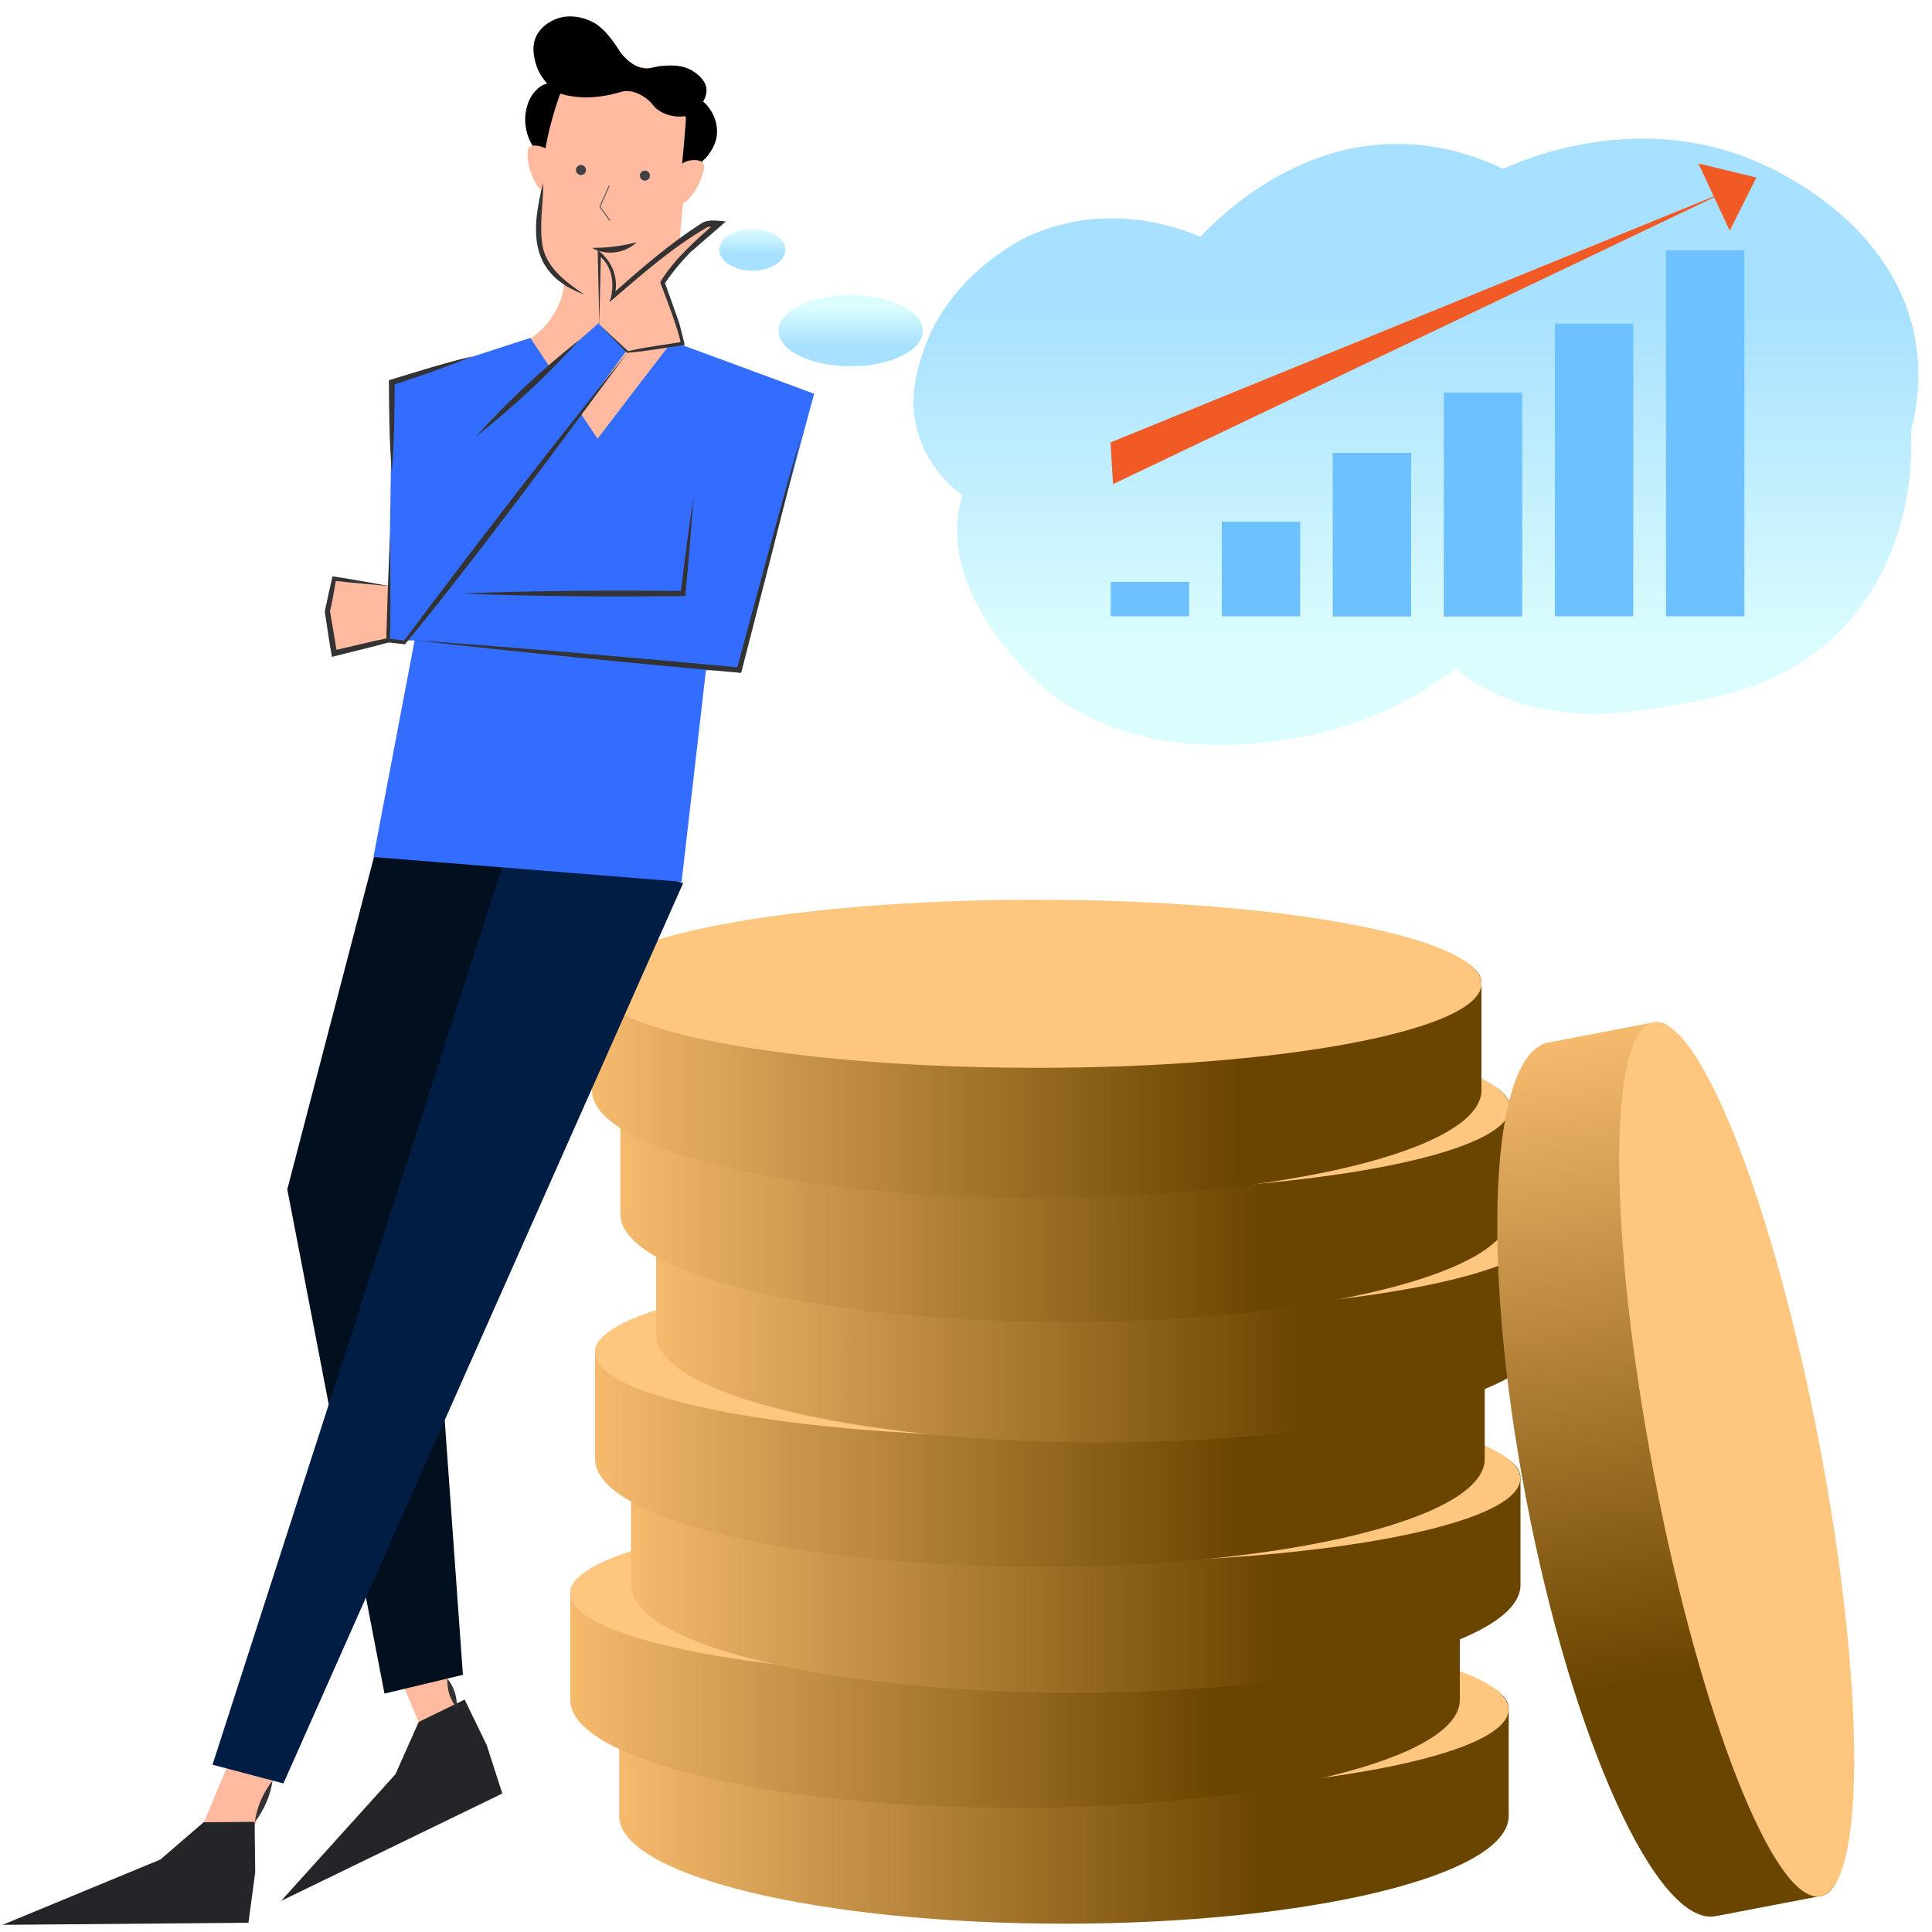
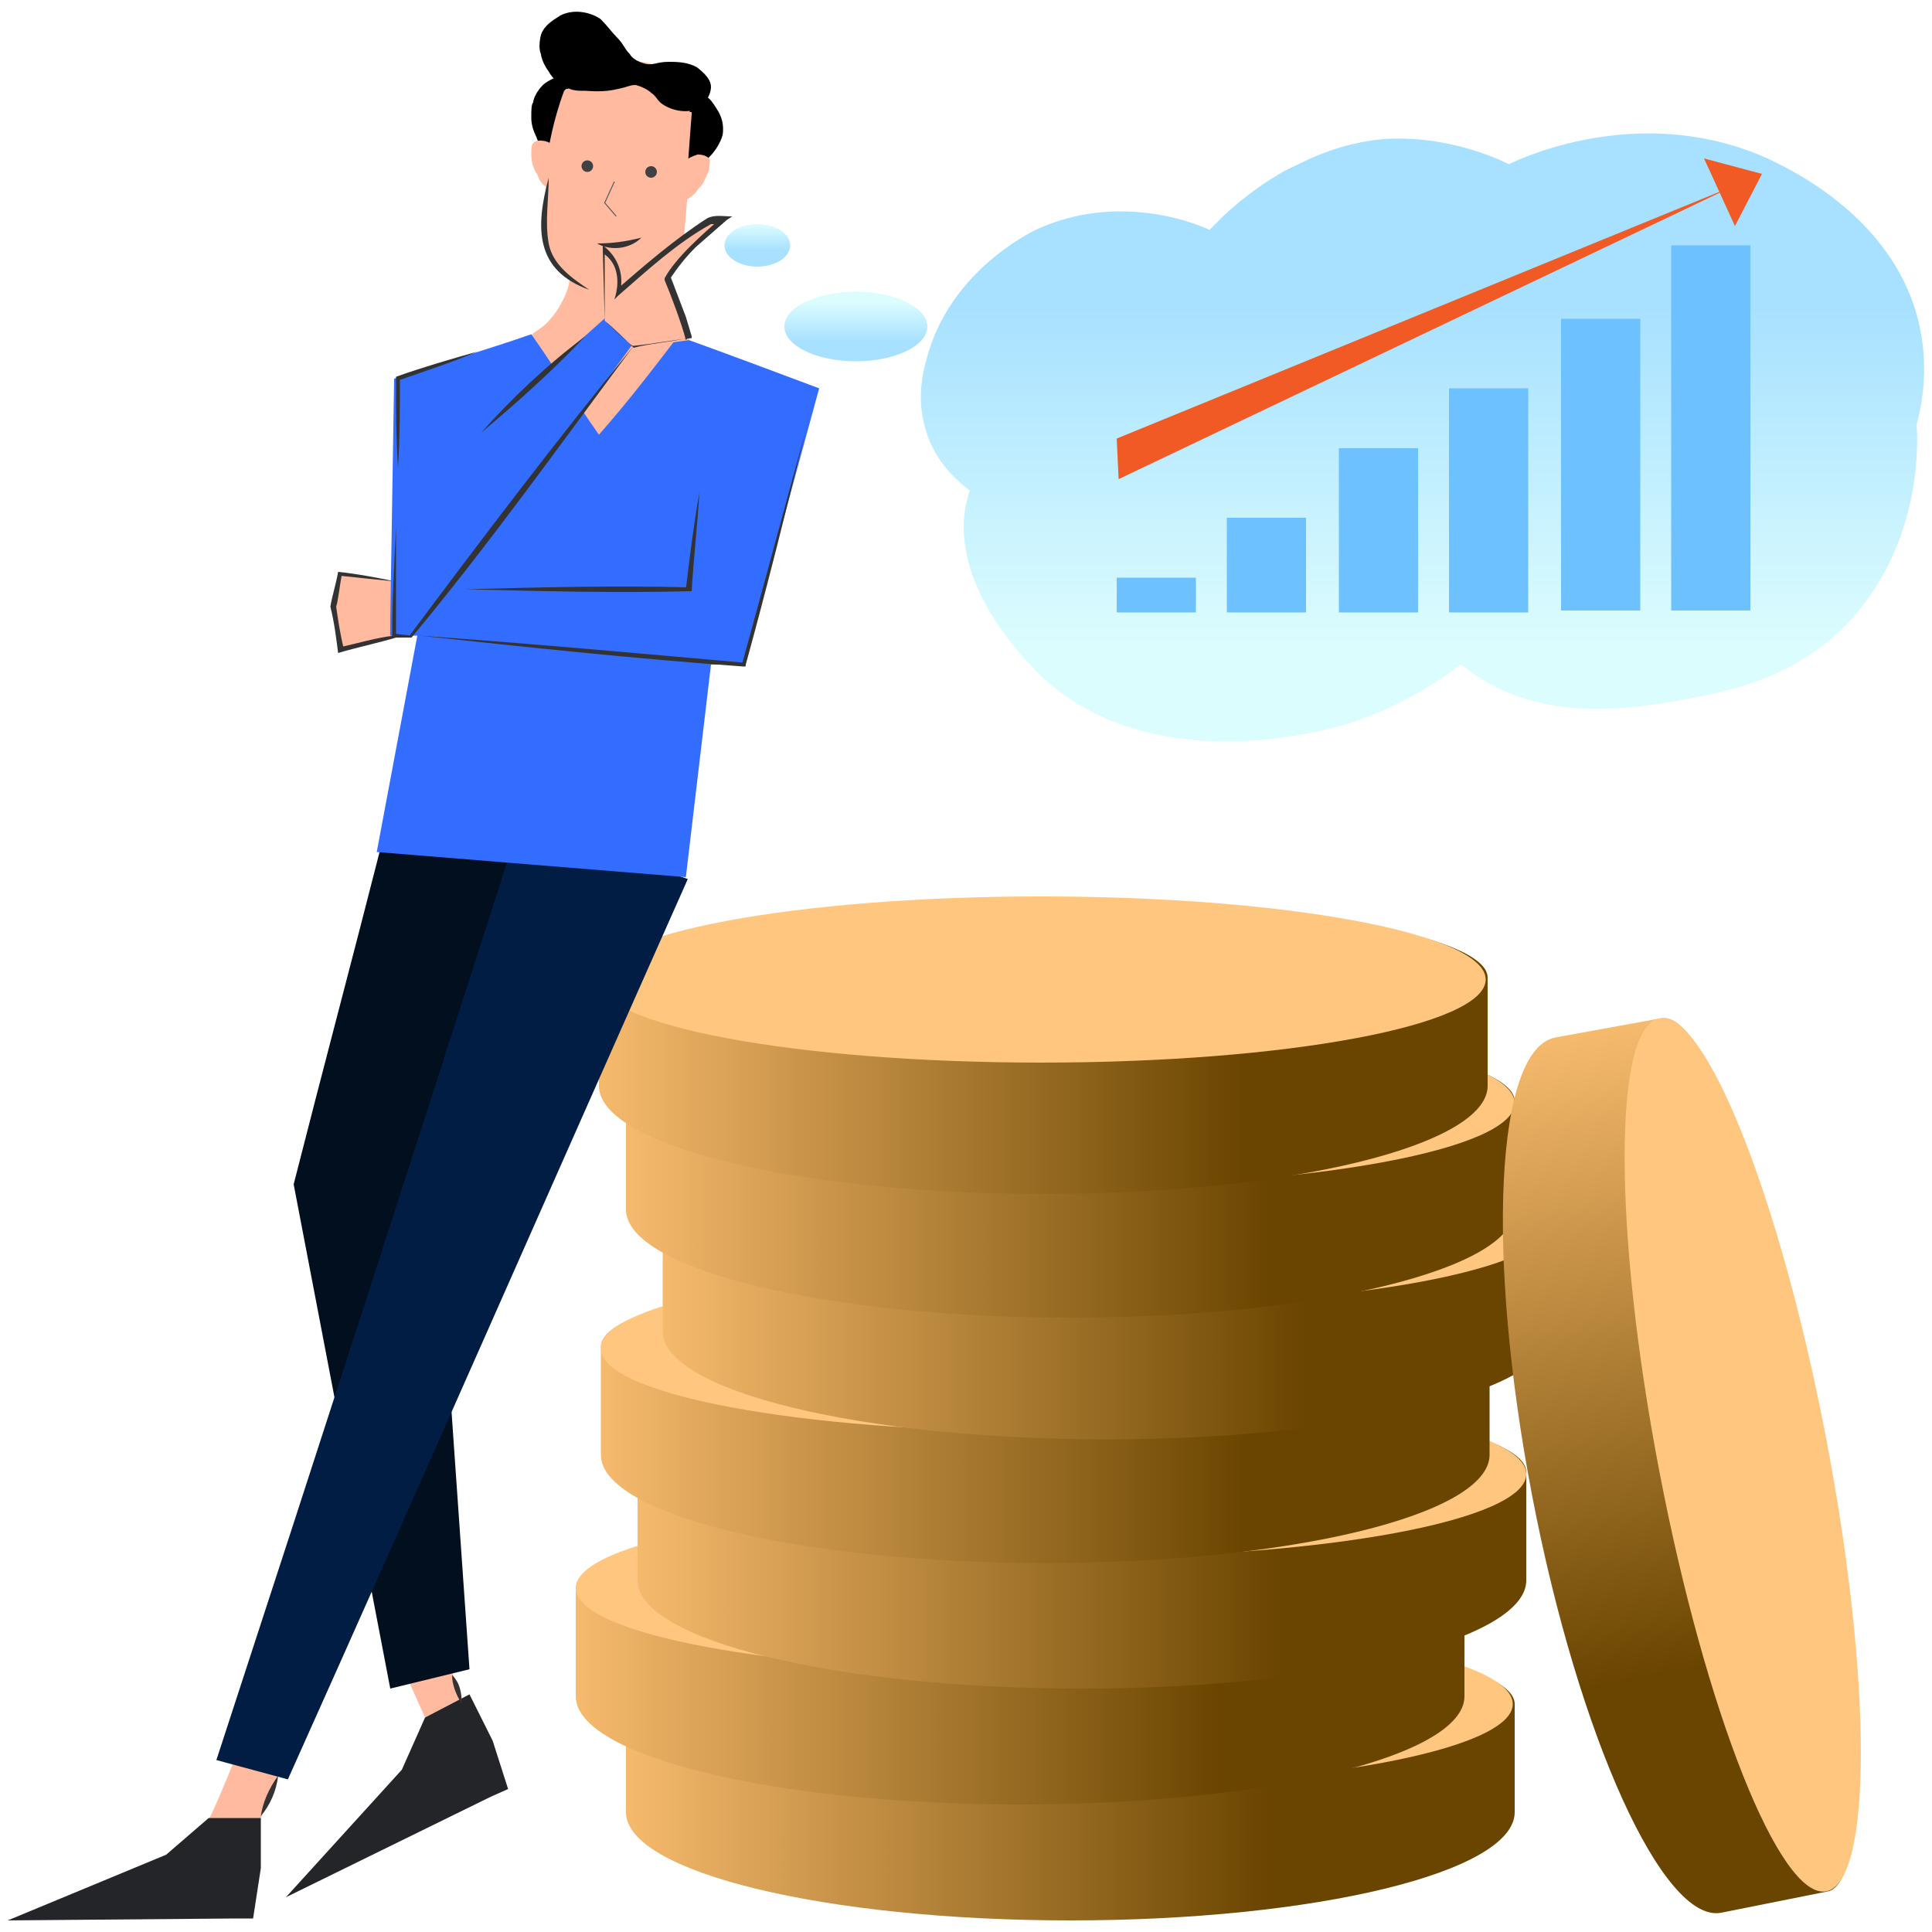
<svg xmlns="http://www.w3.org/2000/svg" version="1.1" id="Layer_1" x="0px" y="0px" viewBox="0 0 100 100" style="enable-background:new 0 0 100 100;" xml:space="preserve">
  <style type="text/css">
	.st0{fill:url(#SVGID_1_);}
	.st1{fill:#FEC67F;}
- 	.st2{fill:url(#SVGID_00000103265219389393330890000007681981001382596740_);}
- 	.st3{fill:url(#SVGID_00000034808531914149987890000017945024492324251791_);}
- 	.st4{fill:url(#SVGID_00000083783921459163066350000004492713659956109697_);}
- 	.st5{fill:url(#SVGID_00000049214785513811765480000015142227703857121955_);}
- 	.st6{fill:url(#SVGID_00000074443502148007717720000008535609270007803823_);}
- 	.st7{fill:url(#SVGID_00000023252379145682450750000009707360967989223840_);}
- 	.st8{fill:url(#SVGID_00000037657041640164866560000001371842847800652434_);}
+ 	.st2{fill:url(#SVGID_00000124143728330523929410000001647517679421787807_);}
+ 	.st3{fill:url(#SVGID_00000078040159254894779430000008598515920751164084_);}
+ 	.st4{fill:url(#SVGID_00000175287999913467666930000006737837987274131901_);}
+ 	.st5{fill:url(#SVGID_00000147899664542446855300000000304322022598125457_);}
+ 	.st6{fill:url(#SVGID_00000164474524901003772280000009824714674861147530_);}
+ 	.st7{fill:url(#SVGID_00000054962566293786039160000007244634827902335663_);}
+ 	.st8{fill:url(#SVGID_00000030458166454424818940000004270512141085307312_);}
	.st9{fill:#6EC1FF;}
	.st10{fill:#F15A24;}
	.st11{fill:#FFBA9F;}
- 	.st12{fill:none;stroke:#58595B;stroke-width:0.05;stroke-miterlimit:10;}
+ 	.st12{fill:none;stroke:#58595B;stroke-width:5.000000e-02;stroke-miterlimit:10;}
	.st13{fill:#414042;}
- 	.st14{fill:url(#SVGID_00000116237287246679278490000017354862932842995093_);}
+ 	.st14{fill:url(#SVGID_00000047753860564494258770000001333745278005174461_);}
	.st15{fill:#020F1E;}
	.st16{fill:#021D44;}
	.st17{fill:#333333;}
	.st18{fill:#336DFF;}
	.st19{fill:#242528;}
- 	.st20{fill:url(#SVGID_00000173854896912476946990000016340538514208224396_);}
- 	.st21{fill:url(#SVGID_00000001664478568208792270000012705431963444265907_);}
+ 	.st20{fill:url(#SVGID_00000092450156442210763920000009197492449319615628_);}
+ 	.st21{fill:url(#SVGID_00000101081241282636985940000012672390236764201119_);}
</style>
  <g>
-     <linearGradient id="SVGID_1_" gradientUnits="userSpaceOnUse" x1="35.179" y1="85.663" x2="81.227" y2="85.663" gradientTransform="matrix(1 0 0 1 -3.1403 6.3261)">
-       <stop offset="0" style="stop-color:#FFC174" />
-       <stop offset="0" style="stop-color:#F6BA6D" />
-       <stop offset="0.726" style="stop-color:#6A4500" />
+     <g>
+       <linearGradient id="SVGID_1_" gradientUnits="userSpaceOnUse" x1="35.483" y1="1063.47" x2="81.483" y2="1063.47" gradientTransform="matrix(1 0 0 1 -3.1403 -971.6739)">
+         <stop offset="0" style="stop-color:#FFC174" />
+         <stop offset="0" style="stop-color:#F6BA6D" />
+         <stop offset="0.726" style="stop-color:#6A4500" />
+       </linearGradient>
+       <path class="st0" d="M78.4,88.2v5.6c0,3.1-10.3,5.6-23,5.6s-23-2.5-23-5.6v-5.6c0-2.2,10.3-4,23-4S78.4,86,78.4,88.2z" />
+       <ellipse class="st1" cx="55.3" cy="88.2" rx="23" ry="4.3" />
+     </g>
+     <g>
+       <linearGradient id="SVGID_00000052812180900461577270000006932283439532362635_" gradientUnits="userSpaceOnUse" x1="32.944" y1="1057.47" x2="78.944" y2="1057.47" gradientTransform="matrix(1 0 0 1 -3.1403 -971.6739)">
+         <stop offset="0" style="stop-color:#FFC174" />
+         <stop offset="0" style="stop-color:#F6BA6D" />
+         <stop offset="0.726" style="stop-color:#6A4500" />
+       </linearGradient>
+       <path style="fill:url(#SVGID_00000052812180900461577270000006932283439532362635_);" d="M75.8,82.2v5.6c0,3.1-10.3,5.6-23,5.6    s-23-2.5-23-5.6v-5.6c0-2.2,10.3-4,23-4S75.8,80,75.8,82.2z" />
+       <ellipse class="st1" cx="52.8" cy="82.2" rx="23" ry="4.3" />
+     </g>
+     <g>
+       <linearGradient id="SVGID_00000096757840233514528420000001701247079339049379_" gradientUnits="userSpaceOnUse" x1="36.093" y1="1051.47" x2="82.093" y2="1051.47" gradientTransform="matrix(1 0 0 1 -3.1403 -971.6739)">
+         <stop offset="0" style="stop-color:#FFC174" />
+         <stop offset="0" style="stop-color:#F6BA6D" />
+         <stop offset="0.726" style="stop-color:#6A4500" />
+       </linearGradient>
+       <path style="fill:url(#SVGID_00000096757840233514528420000001701247079339049379_);" d="M79,76.2v5.6c0,3.1-10.3,5.6-23,5.6    s-23-2.5-23-5.6v-5.6c0-2.2,10.3-4,23-4S79,74,79,76.2z" />
+       <ellipse class="st1" cx="56" cy="76.3" rx="23" ry="4.3" />
+     </g>
+     <g>
+       <linearGradient id="SVGID_00000083781107932663337650000002541069494974778553_" gradientUnits="userSpaceOnUse" x1="34.244" y1="1044.97" x2="80.294" y2="1044.97" gradientTransform="matrix(1 0 0 1 -3.1403 -971.6739)">
+         <stop offset="0" style="stop-color:#FFC174" />
+         <stop offset="0" style="stop-color:#F6BA6D" />
+         <stop offset="0.726" style="stop-color:#6A4500" />
+       </linearGradient>
+       <path style="fill:url(#SVGID_00000083781107932663337650000002541069494974778553_);" d="M77.1,69.7v5.6c0,3.1-10.3,5.6-23,5.6    s-23-2.5-23-5.6v-5.6c0-2.2,10.3-4,23-4S77.1,67.5,77.1,69.7z" />
+       <ellipse class="st1" cx="54.1" cy="69.8" rx="23" ry="4.3" />
+     </g>
+     <g>
+       <linearGradient id="SVGID_00000015354061165295633690000014955247080724674458_" gradientUnits="userSpaceOnUse" x1="37.392" y1="1038.57" x2="83.392" y2="1038.57" gradientTransform="matrix(1 0 0 1 -3.1403 -971.6739)">
+         <stop offset="0" style="stop-color:#FFC174" />
+         <stop offset="0" style="stop-color:#F6BA6D" />
+         <stop offset="0.726" style="stop-color:#6A4500" />
+       </linearGradient>
+       <path style="fill:url(#SVGID_00000015354061165295633690000014955247080724674458_);" d="M80.3,63.3v5.6c0,3.1-10.3,5.6-23,5.6    s-23-2.5-23-5.6v-5.6c0-2.2,10.3-4,23-4S80.3,61.1,80.3,63.3z" />
+       <ellipse class="st1" cx="57.3" cy="63.3" rx="23" ry="4.3" />
+     </g>
+     <g>
+       <linearGradient id="SVGID_00000089538649979570277040000014231547820348451484_" gradientUnits="userSpaceOnUse" x1="35.544" y1="1032.27" x2="81.544" y2="1032.27" gradientTransform="matrix(1 0 0 1 -3.1403 -971.6739)">
+         <stop offset="0" style="stop-color:#FFC174" />
+         <stop offset="0" style="stop-color:#F6BA6D" />
+         <stop offset="0.726" style="stop-color:#6A4500" />
+       </linearGradient>
+       <path style="fill:url(#SVGID_00000089538649979570277040000014231547820348451484_);" d="M78.4,57v5.6c0,3.1-10.3,5.6-23,5.6    s-23-2.5-23-5.6V57c0-2.2,10.3-4,23-4S78.4,54.8,78.4,57z" />
+       <ellipse class="st1" cx="55.4" cy="57.1" rx="23" ry="4.3" />
+     </g>
+     <linearGradient id="SVGID_00000160875778629037143490000004262589910562801798_" gradientUnits="userSpaceOnUse" x1="44.304" y1="996.71" x2="44.304" y2="993.037" gradientTransform="matrix(1 0 0 1 0 -978)">
+       <stop offset="0.29" style="stop-color:#A8E1FF" />
+       <stop offset="0.846" style="stop-color:#DCFDFE" />
    </linearGradient>
-     <path class="st0" d="M78.09,88.42v5.57c0,3.08-10.31,5.58-23.02,5.58c-12.72,0-23.02-2.5-23.02-5.58v-5.57   c0-2.22,10.31-4.02,23.02-4.02S78.09,86.2,78.09,88.42z" />
-     <ellipse class="st1" cx="55.06" cy="88.48" rx="23.02" ry="4.35" />
-   </g>
-   <g>
-     <linearGradient id="SVGID_00000183211223113933505880000002007799941770606734_" gradientUnits="userSpaceOnUse" x1="32.654" y1="79.66" x2="78.702" y2="79.66" gradientTransform="matrix(1 0 0 1 -3.1403 6.3261)">
-       <stop offset="0" style="stop-color:#FFC174" />
-       <stop offset="0" style="stop-color:#F6BA6D" />
-       <stop offset="0.726" style="stop-color:#6A4500" />
+     <ellipse style="fill:url(#SVGID_00000160875778629037143490000004262589910562801798_);" cx="44.3" cy="16.9" rx="3.7" ry="1.8" />
+     <linearGradient id="SVGID_00000152960786735392697300000007154786648863177656_" gradientUnits="userSpaceOnUse" x1="73.631" y1="984.902" x2="73.631" y2="1016.29" gradientTransform="matrix(1 0 0 1 0 -978)">
+       <stop offset="0.29" style="stop-color:#A8E1FF" />
+       <stop offset="0.846" style="stop-color:#DCFDFE" />
    </linearGradient>
-     <path style="fill:url(#SVGID_00000183211223113933505880000002007799941770606734_);" d="M75.56,82.42v5.57   c0,3.08-10.31,5.58-23.02,5.58s-23.02-2.5-23.02-5.58l0-5.57c0-2.22,10.31-4.02,23.02-4.02S75.56,80.2,75.56,82.42z" />
-     <ellipse class="st1" cx="52.54" cy="82.48" rx="23.02" ry="4.35" />
-   </g>
-   <g>
-     <linearGradient id="SVGID_00000093856882572949408130000005115183796337737890_" gradientUnits="userSpaceOnUse" x1="35.79" y1="73.712" x2="81.838" y2="73.712" gradientTransform="matrix(1 0 0 1 -3.1403 6.3261)">
-       <stop offset="0" style="stop-color:#FFC174" />
-       <stop offset="0" style="stop-color:#F6BA6D" />
-       <stop offset="0.726" style="stop-color:#6A4500" />
+     <path style="fill:url(#SVGID_00000152960786735392697300000007154786648863177656_);" d="M78.1,8.5c1-0.5,7.2-3.2,13.6-0.2   c1,0.5,6.6,3.1,7.7,8.8c0.4,2,0.1,3.8-0.2,4.9c0.1,1.1,0.2,6.4-3.7,10.4c-2.8,2.8-6.1,3.4-8.8,3.9c-2,0.3-6.6,1.2-10.4-1.4   c-0.3-0.2-0.5-0.4-0.7-0.5c-1.3,1-3.5,2.4-6.3,3.2c-1.2,0.3-9.7,2.6-15.3-2.5c-0.3-0.3-4.9-4.5-4-9c0.1-0.3,0.1-0.5,0.2-0.7   c-0.5-0.4-1.8-1.4-2.3-3.2c-0.5-1.7-0.1-3.1,0.2-4.1c1.3-4.1,5.1-6,5.5-6.2c4.3-2,8.4-0.3,9,0c0.2-0.2,0.4-0.4,0.7-0.7   C65,9.6,66.7,8.7,67,8.6c0.8-0.4,2.4-1.2,4.6-1.4C74.4,7,76.9,7.9,78.1,8.5z" />
+     <rect x="86.5" y="12.7" class="st9" width="4.1" height="18.9" />
+     <rect x="80.8" y="16.5" class="st9" width="4.1" height="15.1" />
+     <rect x="75" y="20.1" class="st9" width="4.1" height="11.6" />
+     <rect x="69.3" y="23.2" class="st9" width="4.1" height="8.5" />
+     <rect x="63.5" y="26.8" class="st9" width="4.1" height="4.9" />
+     <rect x="57.8" y="29.9" class="st9" width="4.1" height="1.8" />
+     <g>
+       <polygon class="st10" points="57.8,22.7 89.8,9.6 57.9,24.8   " />
+       <polygon class="st10" points="88.2,8.2 89.8,11.7 91.2,9   " />
+     </g>
+     <path class="st11" d="M29.4,12.8c-0.3,0.5,0.3,1,0,2.1c-0.2,0.6-0.6,1.4-1.3,2c-0.4,0.3-0.5,0.3-0.6,0.5c-0.3,0.7,1,1.6,2,3.4   s0.9,3.1,1.3,3.1c0.5,0,0.5-1.3,1.9-3.1c0.7-0.9,1.2-1.5,2.1-2c0.7-0.3,1.3-0.4,1.3-0.7c0-0.3-0.5-0.3-1.1-0.9c0,0-0.9-0.8-1.1-2   c-0.2-1,0.3-1.3,0.1-1.9C33.6,12.2,30.1,11.8,29.4,12.8z" />
+     <path class="st11" d="M32.2,15l-1.4-0.1c-1.6-0.1-2.8-1.6-2.7-3.2l0.5-5.9c0.1-1.6,1.6-2.8,3.2-2.7l1.4,0.1   c1.6,0.2,2.8,1.6,2.7,3.2l-0.5,5.9C35.3,13.9,33.9,15.1,32.2,15z" />
+     <path d="M28.4,7.9c-0.2-0.1-0.4-0.3-0.6-0.7c0-0.1-0.3-0.5-0.3-1.1c0-0.4,0-0.7,0.1-0.8c0-0.2,0.2-0.6,0.5-0.9   c0.1-0.1,0.4-0.3,0.7-0.4c0.1,0,0.3,0,0.4,0.1c0,0,0.1-0.1,0.2,0c0.2,0.1,0.1,0.4,0,0.5c0,0,0,0-0.1,0l-0.1,0.1   c-0.6,1.6-0.8,3-0.8,3C28.5,7.8,28.5,7.9,28.4,7.9z" />
+     <path class="st11" d="M28.8,7.7c-0.1-0.1-0.2-0.3-0.6-0.4c-0.1,0-0.4-0.1-0.6,0.1c-0.1,0.1-0.1,0.3-0.1,0.6c0,0.5,0.2,0.9,0.3,1   c0.1,0.3,0.2,0.5,0.5,0.7c0.1,0.1,0.3,0.2,0.5,0.2C29.3,9.7,29.4,8.4,28.8,7.7z" />
+     <path d="M29,0.8c-0.1,0.1-0.8,0.4-1,1c-0.1,0.4-0.1,0.8,0,1c0,0.1,0.1,0.5,0.4,0.9c0.1,0.2,0.4,0.6,0.9,0.8c0.3,0.2,0.6,0.2,1,0.2   c0.2,0,0.9,0.1,1.7-0.1c0.5-0.1,0.6-0.2,0.9-0.2c0.4,0.1,0.7,0.3,0.8,0.4C34,5,34,5.2,34.3,5.4c0.6,0.4,1.5,0.5,2,0.1   c0.2-0.2,0.3-0.4,0.3-0.4c0.1-0.1,0.2-0.4,0.2-0.6c0-0.5-0.6-0.9-0.7-1c-0.5-0.3-1.1-0.3-1.5-0.3c-0.6,0-0.8,0.2-1.2,0.1   C33,3.2,32.7,3,32.6,2.8c-0.3-0.3-0.3-0.5-0.7-0.9c-0.2-0.2-0.5-0.6-0.8-0.9C30.7,0.7,29.8,0.4,29,0.8z" />
+     <path d="M35.6,8.7c0.2,0,0.5-0.1,0.8-0.3l0,0c0.8-0.6,1-1.4,1-1.4c0.1-0.6-0.1-1-0.2-1.2C37,5.5,36.7,4.9,36.4,5   c0,0-0.2,0.1-0.3,0.5c0,0-0.1-0.1-0.2-0.1c-0.2,0-0.2,0.3-0.2,0.4c0,0,0,0,0.1,0c0,0,0,0,0,0.1C35.8,6,35.6,8.4,35.6,8.7z" />
+     <path class="st11" d="M35.5,8.3c0.1-0.1,0.3-0.2,0.6-0.3c0.1,0,0.4,0,0.6,0.2c0.1,0.1,0,0.3,0,0.6c-0.2,0.5-0.4,0.9-0.5,0.9   c-0.2,0.3-0.3,0.4-0.6,0.6c-0.2,0.1-0.4,0.2-0.5,0.1C34.7,10.2,34.8,8.9,35.5,8.3z" />
+     <polyline class="st12" points="31.8,9.4 31.3,10.5 31.9,11.2  " />
+     <circle class="st13" cx="33.7" cy="8.9" r="0.3" />
+     <circle class="st13" cx="30.4" cy="8.6" r="0.3" />
+     <polygon class="st11" points="20.7,86 22,88.9 23.9,88.2 22.8,84.5  " />
+     <path class="st11" d="M12.3,90.7c-0.5,1.2-1,2.5-1.6,3.7c0.9,0,1.8,0,2.7,0c0.4-1.1,0.9-2.2,1.3-3.4L12.3,90.7z" />
+     <g>
+       <linearGradient id="SVGID_00000006671190347489582290000002218692362313383091_" gradientUnits="userSpaceOnUse" x1="34.072" y1="1025.87" x2="80.073" y2="1025.87" gradientTransform="matrix(1 0 0 1 -3.1403 -971.6739)">
+         <stop offset="0" style="stop-color:#FFC174" />
+         <stop offset="0" style="stop-color:#F6BA6D" />
+         <stop offset="0.726" style="stop-color:#6A4500" />
+       </linearGradient>
+       <path style="fill:url(#SVGID_00000006671190347489582290000002218692362313383091_);" d="M77,50.6v5.6c0,3.1-10.3,5.6-23,5.6    s-23-2.5-23-5.6v-5.6c0-2.2,10.3-4,23-4S77,48.4,77,50.6z" />
+       <ellipse class="st1" cx="53.9" cy="50.7" rx="23" ry="4.3" />
+     </g>
+     <path class="st15" d="M19.8,43.5c-1.5,5.9-3.1,11.9-4.6,17.8l5,26.1l4.1-1L22.6,62L31,43.7c-2.6-1.2-5.2-2.3-7.7-3.5   C22.1,41.3,21,42.4,19.8,43.5z" />
+     <path class="st16" d="M26.9,42.6c-5.2,16.2-10.4,32.3-15.7,48.5l3.7,1c7-15.6,13.8-31.1,20.7-46.6C32.8,44.5,29.9,43.5,26.9,42.6z" />
+     <g>
+       <path class="st11" d="M20.5,30.1c-1-0.1-1.9-0.3-2.9-0.4l-0.4,1.7l0.4,2.2l2.8-0.7C20.4,32,20.4,31,20.5,30.1z" />
+       <g>
+         <path class="st17" d="M20.5,30.1c-1-0.1-2-0.2-2.9-0.3l0.1-0.1c-0.1,0.5-0.2,1.4-0.3,1.7c0.1,0.7,0.2,1.4,0.4,2.2l-0.2-0.1     c0.9-0.2,1.9-0.5,2.8-0.6L20.3,33C20.3,32,20.4,31.1,20.5,30.1L20.5,30.1z M20.5,30.1c0,0.9,0,1.9,0,2.9c-1,0.3-2,0.5-3,0.8     c-0.1-0.8-0.2-1.6-0.4-2.4c0.1-0.6,0.3-1.2,0.4-1.8C18.5,29.7,19.5,29.9,20.5,30.1L20.5,30.1z" />
+       </g>
+     </g>
+     <path class="st18" d="M35.1,17.4c2.5,0.9,4.9,1.8,7.3,2.7l-3.9,14.3h-1.7l-1.3,11l-16-1.3l2.1-11.2h-1.4v-0.8l0.2-12.5   c2.4-0.8,4.8-1.5,7.1-2.3c1.2,1.7,2.3,3.5,3.5,5.2C32.5,20.8,33.8,19.1,35.1,17.4z" />
+     <path class="st18" d="M28.1,24.2c1.6-2.2,3.2-4.4,4.8-6.6l-1.4-1.3c-1.9,1.7-3.8,3.4-5.7,5C26.6,22.3,27.3,23.2,28.1,24.2z" />
+     <g>
+       <path class="st11" d="M31.3,16.6c0-0.4,0-0.7,0-1.1V13c0.1,0.1,0.3,0.2,0.4,0.4c0.5,0.7,0.4,1.6,0.3,1.8c2.6-2.3,4.7-3.8,4.9-3.8    s0.5,0,0.5,0h0.1c-0.5,0.4-1,0.8-1.5,1.4c-0.6,0.6-1,1.2-1.4,1.7c0.3,0.7,0.5,1.4,0.8,2.1l0.3,1L32.8,18    C32.3,17.5,31.8,17,31.3,16.6z" />
+       <path class="st17" d="M31.3,16.6l-0.1-3.7v-0.2c0.8,0.6,1.1,1.5,0.9,2.4L31.9,15c1.5-1.3,3-2.6,4.7-3.7c0.4-0.2,0.8-0.1,1.3-0.1    l-0.3,0.2L36,12.8c-0.5,0.5-0.9,1-1.3,1.6v-0.1l0.8,2.1l0.3,1v0.1c-1,0.1-2,0.3-3,0.4C32.7,18,31.3,16.6,31.3,16.6L31.3,16.6z     M31.3,16.6l1.5,1.4c0.7-0.2,1.9-0.3,2.8-0.5l-0.1,0.1c-0.2-0.8-0.8-2.4-1.1-3.1c0-0.1,0-0.1,0-0.1c0.6-1.1,2-2.3,2.9-3.1l0.1,0.3    c-0.2,0-0.5,0-0.6,0c-1.8,1-3.3,2.4-4.8,3.7l-0.2,0.2c0.3-0.9,0.2-1.9-0.6-2.4l0.1-0.1L31.3,16.6L31.3,16.6z" />
+     </g>
+     <polygon class="st19" points="10.8,94.1 8.6,96 0.4,99.4 12.2,99.3 13.1,99.3 13.5,96.7 13.5,94.1  " />
+     <polygon class="st19" points="22,88.9 20.8,91.6 14.8,98.2 25.4,93 26.3,92.6 25.5,90.1 24.3,87.7  " />
+     <g>
+       <path class="st17" d="M30.9,12.6c0.8,0,1.5-0.1,2.3-0.3C32.6,12.9,31.6,13,30.9,12.6L30.9,12.6z" />
+     </g>
+     <linearGradient id="SVGID_00000012456858409986089100000008532698699890876582_" gradientUnits="userSpaceOnUse" x1="39.204" y1="991.767" x2="39.204" y2="989.613" gradientTransform="matrix(1 0 0 1 0 -978)">
+       <stop offset="0.394" style="stop-color:#A8E1FF" />
+       <stop offset="1" style="stop-color:#DCFDFE" />
    </linearGradient>
-     <path style="fill:url(#SVGID_00000093856882572949408130000005115183796337737890_);" d="M78.7,76.47v5.57   c0,3.08-10.31,5.58-23.02,5.58c-12.72,0-23.02-2.5-23.02-5.58v-5.57c0-2.22,10.31-4.02,23.02-4.02   C68.39,72.45,78.7,74.25,78.7,76.47z" />
-     <ellipse class="st1" cx="55.67" cy="76.53" rx="23.02" ry="4.35" />
-   </g>
-   <g>
-     <linearGradient id="SVGID_00000062151692378641056380000001321919116149635258_" gradientUnits="userSpaceOnUse" x1="33.94" y1="67.189" x2="79.988" y2="67.189" gradientTransform="matrix(1 0 0 1 -3.1403 6.3261)">
-       <stop offset="0" style="stop-color:#FFC174" />
-       <stop offset="0" style="stop-color:#F6BA6D" />
-       <stop offset="0.726" style="stop-color:#6A4500" />
-     </linearGradient>
-     <path style="fill:url(#SVGID_00000062151692378641056380000001321919116149635258_);" d="M76.85,69.95v5.57   c0,3.08-10.31,5.58-23.02,5.58S30.8,78.6,30.8,75.52v-5.57c0-2.22,10.31-4.02,23.02-4.02C66.54,65.93,76.85,67.73,76.85,69.95z" />
-     <ellipse class="st1" cx="53.82" cy="70.01" rx="23.02" ry="4.35" />
-   </g>
-   <g>
-     <linearGradient id="SVGID_00000042698717842527172470000013637099045962017172_" gradientUnits="userSpaceOnUse" x1="37.092" y1="60.748" x2="83.14" y2="60.748" gradientTransform="matrix(1 0 0 1 -3.1403 6.3261)">
-       <stop offset="0" style="stop-color:#FFC174" />
-       <stop offset="0" style="stop-color:#F6BA6D" />
-       <stop offset="0.726" style="stop-color:#6A4500" />
-     </linearGradient>
-     <path style="fill:url(#SVGID_00000042698717842527172470000013637099045962017172_);" d="M80,63.51v5.57   c0,3.08-10.31,5.58-23.02,5.58c-12.72,0-23.02-2.5-23.02-5.58v-5.57c0-2.22,10.31-4.02,23.02-4.02C69.69,59.49,80,61.29,80,63.51z" />
-     <ellipse class="st1" cx="56.97" cy="63.57" rx="23.02" ry="4.35" />
-   </g>
-   <g>
-     <linearGradient id="SVGID_00000143598328985464522120000004677230637003155867_" gradientUnits="userSpaceOnUse" x1="35.246" y1="54.527" x2="81.295" y2="54.527" gradientTransform="matrix(1 0 0 1 -3.1403 6.3261)">
-       <stop offset="0" style="stop-color:#FFC174" />
-       <stop offset="0" style="stop-color:#F6BA6D" />
-       <stop offset="0.726" style="stop-color:#6A4500" />
-     </linearGradient>
-     <path style="fill:url(#SVGID_00000143598328985464522120000004677230637003155867_);" d="M78.15,57.28v5.57   c0,3.08-10.31,5.58-23.02,5.58c-12.72,0-23.02-2.5-23.02-5.58v-5.57c0-2.22,10.31-4.02,23.02-4.02   C67.85,53.27,78.15,55.07,78.15,57.28z" />
-     <ellipse class="st1" cx="55.13" cy="57.35" rx="23.02" ry="4.35" />
-   </g>
-   <linearGradient id="SVGID_00000059285704842276713890000015068726524268823953_" gradientUnits="userSpaceOnUse" x1="44.031" y1="18.953" x2="44.031" y2="15.28">
-     <stop offset="0.29" style="stop-color:#A8E1FF" />
-     <stop offset="0.846" style="stop-color:#DCFDFE" />
-   </linearGradient>
-   <ellipse style="fill:url(#SVGID_00000059285704842276713890000015068726524268823953_);" cx="44.03" cy="17.12" rx="3.74" ry="1.84" />
-   <linearGradient id="SVGID_00000064348543107594434810000001007565986085164438_" gradientUnits="userSpaceOnUse" x1="73.29" y1="7.177" x2="73.29" y2="38.564">
-     <stop offset="0.29" style="stop-color:#A8E1FF" />
-     <stop offset="0.846" style="stop-color:#DCFDFE" />
-   </linearGradient>
-   <path style="fill:url(#SVGID_00000064348543107594434810000001007565986085164438_);" d="M77.8,8.74c1.01-0.46,7.21-3.17,13.55-0.18  c1.04,0.49,6.6,3.12,7.74,8.8c0.41,2.03,0.12,3.8-0.18,4.93c0.06,1.14,0.2,6.43-3.69,10.38c-2.77,2.81-6.06,3.39-8.8,3.87  c-1.97,0.35-6.6,1.16-10.38-1.41c-0.3-0.21-0.54-0.4-0.7-0.53C74,35.62,71.87,36.97,69,37.77c-1.22,0.34-9.67,2.59-15.31-2.46  c-0.34-0.31-4.89-4.49-4.05-8.97c0.06-0.29,0.12-0.54,0.18-0.7c-0.52-0.38-1.75-1.4-2.29-3.17c-0.52-1.71-0.1-3.14,0.18-4.05  c1.26-4.12,5.12-6,5.45-6.16c4.28-2.01,8.35-0.28,8.97,0c0.17-0.18,0.4-0.42,0.7-0.7c1.73-1.63,3.37-2.48,3.69-2.64  c0.75-0.38,2.37-1.18,4.57-1.41C74.14,7.2,76.57,8.14,77.8,8.74z" />
-   <rect x="86.23" y="12.96" class="st9" width="4.06" height="18.94" />
-   <rect x="80.48" y="16.75" class="st9" width="4.06" height="15.15" />
-   <rect x="74.73" y="20.32" class="st9" width="4.06" height="11.59" />
-   <rect x="68.98" y="23.44" class="st9" width="4.06" height="8.47" />
-   <rect x="63.24" y="27" class="st9" width="4.06" height="4.9" />
-   <rect x="57.49" y="30.12" class="st9" width="4.06" height="1.78" />
-   <g>
-     <polygon class="st10" points="57.48,22.9 89.48,9.85 57.61,25.06  " />
-     <polygon class="st10" points="87.91,8.46 89.53,11.94 90.91,9.19  " />
-   </g>
-   <path class="st11" d="M29.09,13.08c-0.33,0.54,0.32,0.96,0.02,2.14c-0.16,0.64-0.59,1.44-1.28,2.02c-0.4,0.34-0.51,0.29-0.6,0.48  c-0.34,0.72,1,1.58,1.99,3.39c0.98,1.79,0.85,3.07,1.32,3.1c0.48,0.02,0.51-1.31,1.91-3.13c0.68-0.88,1.18-1.53,2.09-1.95  c0.68-0.31,1.33-0.38,1.35-0.67c0.02-0.26-0.49-0.34-1.08-0.88c-0.04-0.04-0.87-0.83-1.08-1.97c-0.19-1.02,0.31-1.3,0.1-1.87  C33.32,12.39,29.77,11.99,29.09,13.08z" />
-   <path class="st11" d="M31.94,15.23l-1.43-0.13c-1.64-0.15-2.84-1.59-2.69-3.23L28.35,6c0.15-1.64,1.59-2.84,3.23-2.69l1.43,0.13  c1.64,0.15,2.84,1.59,2.69,3.23l-0.53,5.87C35.02,14.17,33.58,15.38,31.94,15.23z" />
-   <path d="M28.16,8.16c-0.18-0.13-0.43-0.35-0.63-0.68c-0.05-0.09-0.3-0.51-0.34-1.11c-0.03-0.41,0.05-0.71,0.07-0.79  c0.05-0.19,0.16-0.59,0.49-0.91c0.11-0.11,0.35-0.34,0.69-0.36c0.15-0.01,0.28,0.02,0.36,0.05c0.03-0.01,0.15-0.05,0.25,0.01  c0.18,0.11,0.12,0.45,0.05,0.48c-0.02,0.01-0.03-0.01-0.06,0c-0.05,0.01-0.07,0.07-0.08,0.1c-0.59,1.64-0.77,3-0.77,3  C28.18,8.02,28.17,8.1,28.16,8.16z" />
-   <path class="st11" d="M28.56,7.96c-0.06-0.07-0.25-0.3-0.58-0.38c-0.1-0.03-0.42-0.11-0.59,0.06c-0.11,0.11-0.1,0.28-0.07,0.58  c0.05,0.53,0.23,0.91,0.27,1c0.14,0.29,0.24,0.5,0.49,0.67c0.14,0.1,0.33,0.22,0.49,0.17C28.98,9.92,29.13,8.63,28.56,7.96z" />
-   <path d="M28.67,1.03c-0.13,0.06-0.76,0.35-0.98,1.01c-0.14,0.42-0.06,0.8-0.01,1.05c0.03,0.14,0.11,0.49,0.36,0.87  c0.12,0.18,0.39,0.59,0.91,0.84c0.33,0.16,0.6,0.18,0.96,0.22c0.19,0.02,0.85,0.07,1.73-0.13c0.5-0.11,0.62-0.21,0.94-0.17  c0.4,0.05,0.71,0.26,0.85,0.36c0.35,0.25,0.33,0.38,0.59,0.58c0.57,0.44,1.54,0.52,2.02,0.1c0.17-0.15,0.29-0.38,0.33-0.45  c0.08-0.14,0.2-0.38,0.2-0.64c0-0.54-0.59-0.92-0.69-0.98c-0.52-0.34-1.11-0.31-1.47-0.29c-0.64,0.03-0.78,0.22-1.21,0.11  c-0.39-0.1-0.66-0.35-0.81-0.49c-0.31-0.29-0.35-0.47-0.66-0.88c-0.17-0.23-0.45-0.59-0.81-0.85C30.37,0.91,29.47,0.66,28.67,1.03z" />
-   <path d="M35.27,8.89c0.21-0.04,0.51-0.13,0.8-0.32c0,0,0.01-0.01,0.03-0.02c0.85-0.58,0.99-1.44,0.99-1.44  c0.09-0.56-0.1-1.01-0.17-1.16c-0.17-0.35-0.55-0.86-0.82-0.78c-0.04,0.01-0.21,0.08-0.27,0.53c-0.03-0.02-0.13-0.09-0.24-0.07  c-0.2,0.03-0.25,0.31-0.19,0.36c0.02,0.01,0.03,0,0.06,0.02c0,0,0.04,0.03,0.04,0.1C35.52,6.23,35.29,8.68,35.27,8.89z" />
-   <path class="st11" d="M35.19,8.56c0.07-0.06,0.3-0.25,0.64-0.27c0.1-0.01,0.43-0.03,0.57,0.16c0.09,0.13,0.05,0.29-0.04,0.58  c-0.15,0.52-0.39,0.85-0.45,0.94c-0.19,0.26-0.33,0.45-0.6,0.58c-0.16,0.07-0.37,0.16-0.51,0.08C34.44,10.41,34.52,9.12,35.19,8.56z  " />
-   <polyline class="st12" points="31.54,9.6 31.05,10.7 31.57,11.42 " />
-   <circle class="st13" cx="33.38" cy="9.09" r="0.26" />
-   <circle class="st13" cx="30.07" cy="8.8" r="0.26" />
-   <polygon class="st11" points="20.44,86.22 21.67,89.13 23.64,88.39 22.5,84.78 " />
-   <path class="st11" d="M11.97,90.94c-0.52,1.23-1.03,2.46-1.55,3.69c0.9,0,1.8,0,2.71,0c0.44-1.12,0.89-2.24,1.33-3.36L11.97,90.94z" />
-   <g>
-     <linearGradient id="SVGID_00000066512280404572019870000007493875174385019274_" gradientUnits="userSpaceOnUse" x1="33.774" y1="48.103" x2="79.823" y2="48.103" gradientTransform="matrix(1 0 0 1 -3.1403 6.3261)">
-       <stop offset="0" style="stop-color:#FFC174" />
-       <stop offset="0" style="stop-color:#F6BA6D" />
-       <stop offset="0.726" style="stop-color:#6A4500" />
-     </linearGradient>
-     <path style="fill:url(#SVGID_00000066512280404572019870000007493875174385019274_);" d="M76.68,50.86v5.57   c0,3.08-10.31,5.58-23.02,5.58c-12.72,0-23.02-2.5-23.02-5.58l0-5.57c0-2.22,10.31-4.02,23.02-4.02   C66.37,46.84,76.68,48.64,76.68,50.86z" />
-     <ellipse class="st1" cx="53.66" cy="50.92" rx="23.02" ry="4.35" />
-   </g>
-   <path class="st15" d="M19.51,43.77c-1.55,5.93-3.09,11.86-4.64,17.79l5.03,26.1l4.06-0.97l-1.74-24.36l8.51-18.39  c-2.58-1.15-5.16-2.3-7.73-3.46C21.83,41.58,20.67,42.68,19.51,43.77z" />
-   <path class="st16" d="M26.66,42.81C21.44,58.99,16.22,75.16,11,91.34l3.67,0.97c6.9-15.53,13.79-31.07,20.69-46.6  C32.47,44.74,29.57,43.77,26.66,42.81z" />
-   <g>
-     <path class="st11" d="M20.19,30.34c-0.97-0.13-1.93-0.26-2.9-0.39l-0.35,1.7l0.35,2.16l2.8-0.68   C20.12,32.21,20.16,31.27,20.19,30.34z" />
+     <ellipse style="fill:url(#SVGID_00000012456858409986089100000008532698699890876582_);" cx="39.2" cy="12.7" rx="1.7" ry="1.1" />
    <g>
-       <path class="st17" d="M20.19,30.34c-1.01-0.1-1.97-0.17-2.91-0.28l0.12-0.09c-0.09,0.5-0.23,1.35-0.32,1.66    c0.12,0.72,0.25,1.44,0.36,2.16l-0.18-0.12c0.94-0.21,1.87-0.45,2.81-0.64l-0.08,0.1C20.03,32.23,20.12,31.3,20.19,30.34    L20.19,30.34z M20.19,30.34c0,0.93,0.03,1.9,0.01,2.89c-1,0.28-2.02,0.51-3.02,0.77c-0.14-0.78-0.25-1.56-0.37-2.35    c0.13-0.61,0.26-1.22,0.4-1.82C18.22,29.98,19.23,30.17,20.19,30.34L20.19,30.34z" />
+       <path class="st17" d="M28.4,9.2c0,1.1-0.2,2.3,0,3.4s1.2,1.8,2.1,2.4C27.7,14,27.7,11.8,28.4,9.2L28.4,9.2z" />
+     </g>
+     <g>
+       <path class="st17" d="M20.5,27.3c0,1.9,0,3.7,0,5.6l-0.1-0.1l0.9,0.1h-0.1c3.8-5.1,7.6-10.1,11.6-15C29,23,25.3,28.2,21.3,33h-0.9    h-0.1C20.3,31.1,20.4,29.2,20.5,27.3L20.5,27.3z" />
+     </g>
+     <g>
+       <path class="st17" d="M24.9,22.4c1.6-1.8,3.4-3.5,5.4-5C28.6,19.2,26.8,20.8,24.9,22.4L24.9,22.4z" />
+     </g>
+     <g>
+       <path class="st17" d="M21.7,32.9c5.6,0.4,11.2,0.9,16.8,1.4l-0.1,0.1c1.1-4,2.2-8.1,3.3-12.1c-1,4.1-2,8.1-3.1,12.1    c0,0.1,0,0.1-0.1,0.1C32.9,34.1,27.3,33.5,21.7,32.9L21.7,32.9z" />
+     </g>
+     <g>
+       <path class="st17" d="M24.1,30.5c3.8-0.1,7.7-0.2,11.5-0.1l-0.1,0.1c0.2-1.7,0.4-3.3,0.7-5c-0.1,1.7-0.3,3.4-0.4,5.1    C31.9,30.7,28,30.6,24.1,30.5L24.1,30.5z" />
+     </g>
+     <g>
+       <path class="st17" d="M24.7,18.2c-1.4,0.6-2.7,1-4.1,1.5l0.1-0.1c0,1.5,0,3.1-0.1,4.6c-0.1-1.5-0.1-3.1-0.1-4.6v-0.1    C21.9,19,23.3,18.6,24.7,18.2L24.7,18.2z" />
+     </g>
+     <g>
+       <path class="st17" d="M14.4,91.9c-0.1,0.8-0.4,1.5-0.9,2.1C13.6,93.3,13.9,92.6,14.4,91.9L14.4,91.9z" />
+     </g>
+     <g>
+       <path class="st17" d="M23.4,86.7c0.4,0.4,0.5,0.9,0.5,1.5C23.6,87.7,23.4,87.2,23.4,86.7L23.4,86.7z" />
+     </g>
+     <g>
+       <linearGradient id="SVGID_00000146486034250218673110000013956189946683350454_" gradientUnits="userSpaceOnUse" x1="237.92" y1="-741.019" x2="283.963" y2="-741.019" gradientTransform="matrix(0.188 0.9822 -0.9822 0.188 -690.094 -41.0523)">
+         <stop offset="0" style="stop-color:#FFC174" />
+         <stop offset="0" style="stop-color:#F6BA6D" />
+         <stop offset="0.726" style="stop-color:#6A4500" />
+       </linearGradient>
+       <path style="fill:url(#SVGID_00000146486034250218673110000013956189946683350454_);" d="M94.6,97.9L89.1,99    c-3,0.6-7.4-9.1-9.8-21.6s-1.9-23.1,1.2-23.7l5.5-1c2.2-0.4,5.9,9.4,8.3,21.9S96.7,97.5,94.6,97.9z" />
+       <ellipse transform="matrix(0.9822 -0.188 0.188 0.9822 -12.5465 18.301)" class="st1" cx="90.2" cy="75.3" rx="4.4" ry="23" />
    </g>
  </g>
-   <path class="st18" d="M34.79,17.67c2.45,0.9,4.9,1.8,7.35,2.71l-3.87,14.31h-1.73l-1.26,10.95l-15.95-1.28l2.13-11.21h-1.35l0-0.83  l0.19-12.51c2.38-0.77,4.77-1.55,7.15-2.32c1.16,1.74,2.32,3.48,3.48,5.22C32.21,21.02,33.5,19.35,34.79,17.67z" />
-   <path class="st18" d="M27.83,24.44c1.61-2.2,3.22-4.41,4.83-6.61l-1.44-1.31c-1.91,1.68-3.81,3.35-5.72,5.03  C26.28,22.5,27.05,23.47,27.83,24.44z" />
-   <g>
-     <path class="st11" d="M31.02,16.8c0-0.38,0-0.75,0-1.13v-2.54c0.13,0.09,0.27,0.22,0.39,0.38c0.54,0.72,0.35,1.62,0.3,1.83   c2.6-2.34,4.7-3.75,4.92-3.77c0.25-0.02,0.49-0.01,0.49-0.01c0.04,0,0.07,0,0.09,0.01c-0.47,0.35-1,0.79-1.55,1.35   c-0.58,0.6-1.02,1.18-1.37,1.69c0.26,0.71,0.51,1.42,0.77,2.13l0.26,1.03l-2.85,0.44C31.99,17.74,31.5,17.27,31.02,16.8z" />
-     <path class="st17" d="M31.02,16.8l-0.08-3.67l0-0.19c0.77,0.6,1.11,1.47,0.86,2.43c0,0-0.16-0.1-0.16-0.1   c1.48-1.32,2.99-2.64,4.67-3.71c0.37-0.24,0.83-0.12,1.26-0.1c0,0-0.27,0.24-0.27,0.24l-1.58,1.37c-0.49,0.5-0.93,1.04-1.33,1.62   l0.01-0.1c0,0.01,0.76,2.13,0.76,2.14c0,0,0.26,1.03,0.26,1.03l0.02,0.1c-0.99,0.13-2.01,0.33-2.99,0.4   C32.45,18.25,31.02,16.8,31.02,16.8L31.02,16.8z M31.02,16.8l1.5,1.38c0.73-0.2,1.92-0.33,2.8-0.49c0,0-0.07,0.11-0.07,0.11   c-0.16-0.81-0.77-2.37-1.06-3.14c-0.02-0.06-0.02-0.05,0.01-0.1c0.64-1.09,1.96-2.28,2.92-3.09c0,0,0.08,0.27,0.08,0.27   c-0.15-0.01-0.45-0.01-0.57,0.01c-1.76,1.01-3.31,2.37-4.85,3.69c0,0-0.23,0.2-0.23,0.2c0.28-0.85,0.19-1.86-0.57-2.43   c0,0,0.12-0.06,0.12-0.06L31.02,16.8L31.02,16.8z" />
-   </g>
-   <polygon class="st19" points="10.54,94.32 8.3,96.25 0.13,99.63 11.9,99.53 12.86,99.52 13.21,96.91 13.18,94.3 " />
-   <polygon class="st19" points="21.67,89.13 20.47,91.83 14.55,98.39 25.14,93.25 26,92.83 25.19,90.32 24.05,87.97 " />
-   <g>
-     <path class="st17" d="M30.65,12.83c0.82,0,1.5-0.09,2.3-0.29C32.36,13.12,31.35,13.25,30.65,12.83L30.65,12.83z" />
-   </g>
-   <linearGradient id="SVGID_00000161598467601264387700000004001588287848195200_" gradientUnits="userSpaceOnUse" x1="38.94" y1="14.01" x2="38.94" y2="11.855">
-     <stop offset="0.394" style="stop-color:#A8E1FF" />
-     <stop offset="1" style="stop-color:#DCFDFE" />
-   </linearGradient>
-   <ellipse style="fill:url(#SVGID_00000161598467601264387700000004001588287848195200_);" cx="38.94" cy="12.93" rx="1.71" ry="1.08" />
-   <g>
-     <path class="st17" d="M28.12,9.45c0,1.11-0.23,2.29-0.02,3.37c0.25,1.09,1.25,1.83,2.15,2.43C27.39,14.2,27.46,12,28.12,9.45   L28.12,9.45z" />
-   </g>
-   <g>
-     <path class="st17" d="M20.19,27.58c0.01,1.86,0.03,3.71,0,5.57l-0.08-0.09l0.87,0.09l-0.09,0.04c3.79-5.05,7.64-10.05,11.6-14.96   c-3.76,5.08-7.55,10.27-11.53,15.12c0,0-0.87-0.1-0.87-0.1L20,33.22C20.03,31.34,20.11,29.46,20.19,27.58L20.19,27.58z" />
-   </g>
-   <g>
-     <path class="st17" d="M24.63,22.6c1.65-1.82,3.43-3.49,5.36-5.01C28.35,19.41,26.56,21.08,24.63,22.6L24.63,22.6z" />
-   </g>
-   <g>
-     <path class="st17" d="M21.44,33.14c5.62,0.4,11.23,0.88,16.83,1.41c0,0-0.14,0.1-0.14,0.1c1.1-4.02,2.15-8.05,3.32-12.05   c-0.96,4.06-2.03,8.08-3.06,12.12c-0.04,0.13,0,0.11-0.14,0.1C32.65,34.32,27.04,33.77,21.44,33.14L21.44,33.14z" />
-   </g>
-   <g>
-     <path class="st17" d="M23.86,30.72c3.83-0.15,7.67-0.17,11.5-0.13l-0.13,0.11c0.2-1.66,0.42-3.33,0.66-4.98   c-0.11,1.71-0.26,3.42-0.42,5.13C31.61,30.89,27.73,30.88,23.86,30.72L23.86,30.72z" />
-   </g>
-   <g>
-     <path class="st17" d="M24.46,18.44c-1.35,0.56-2.74,1.03-4.13,1.49l0.1-0.14c-0.01,1.55-0.02,3.09-0.15,4.64   c-0.13-1.55-0.14-3.09-0.15-4.64l0-0.11C21.57,19.24,22.99,18.79,24.46,18.44L24.46,18.44z" />
-   </g>
-   <g>
-     <path class="st17" d="M14.11,92.16c-0.12,0.79-0.43,1.51-0.92,2.14C13.3,93.51,13.62,92.79,14.11,92.16L14.11,92.16z" />
-   </g>
-   <g>
-     <path class="st17" d="M23.16,86.89c0.35,0.44,0.51,0.95,0.48,1.51C23.29,87.96,23.13,87.45,23.16,86.89L23.16,86.89z" />
-   </g>
-   <g>
-     <linearGradient id="SVGID_00000072962493182592660970000000397105551769126304_" gradientUnits="userSpaceOnUse" x1="71.721" y1="36.054" x2="117.769" y2="36.054" gradientTransform="matrix(0.188 0.9822 -0.9822 0.188 104.042 -23.6439)">
-       <stop offset="0" style="stop-color:#FFC174" />
-       <stop offset="0" style="stop-color:#F6BA6D" />
-       <stop offset="0.726" style="stop-color:#6A4500" />
-     </linearGradient>
-     <path style="fill:url(#SVGID_00000072962493182592660970000000397105551769126304_);" d="M94.28,98.13l-5.47,1.05   c-3.03,0.58-7.42-9.07-9.81-21.56s-1.87-23.08,1.15-23.66l5.47-1.05c2.18-0.42,5.88,9.37,8.27,21.86S96.46,97.72,94.28,98.13z" />
-     <ellipse transform="matrix(0.9822 -0.188 0.188 0.9822 -12.5982 18.2479)" class="st1" cx="89.89" cy="75.53" rx="4.35" ry="23.02" />
-   </g>
</svg>
